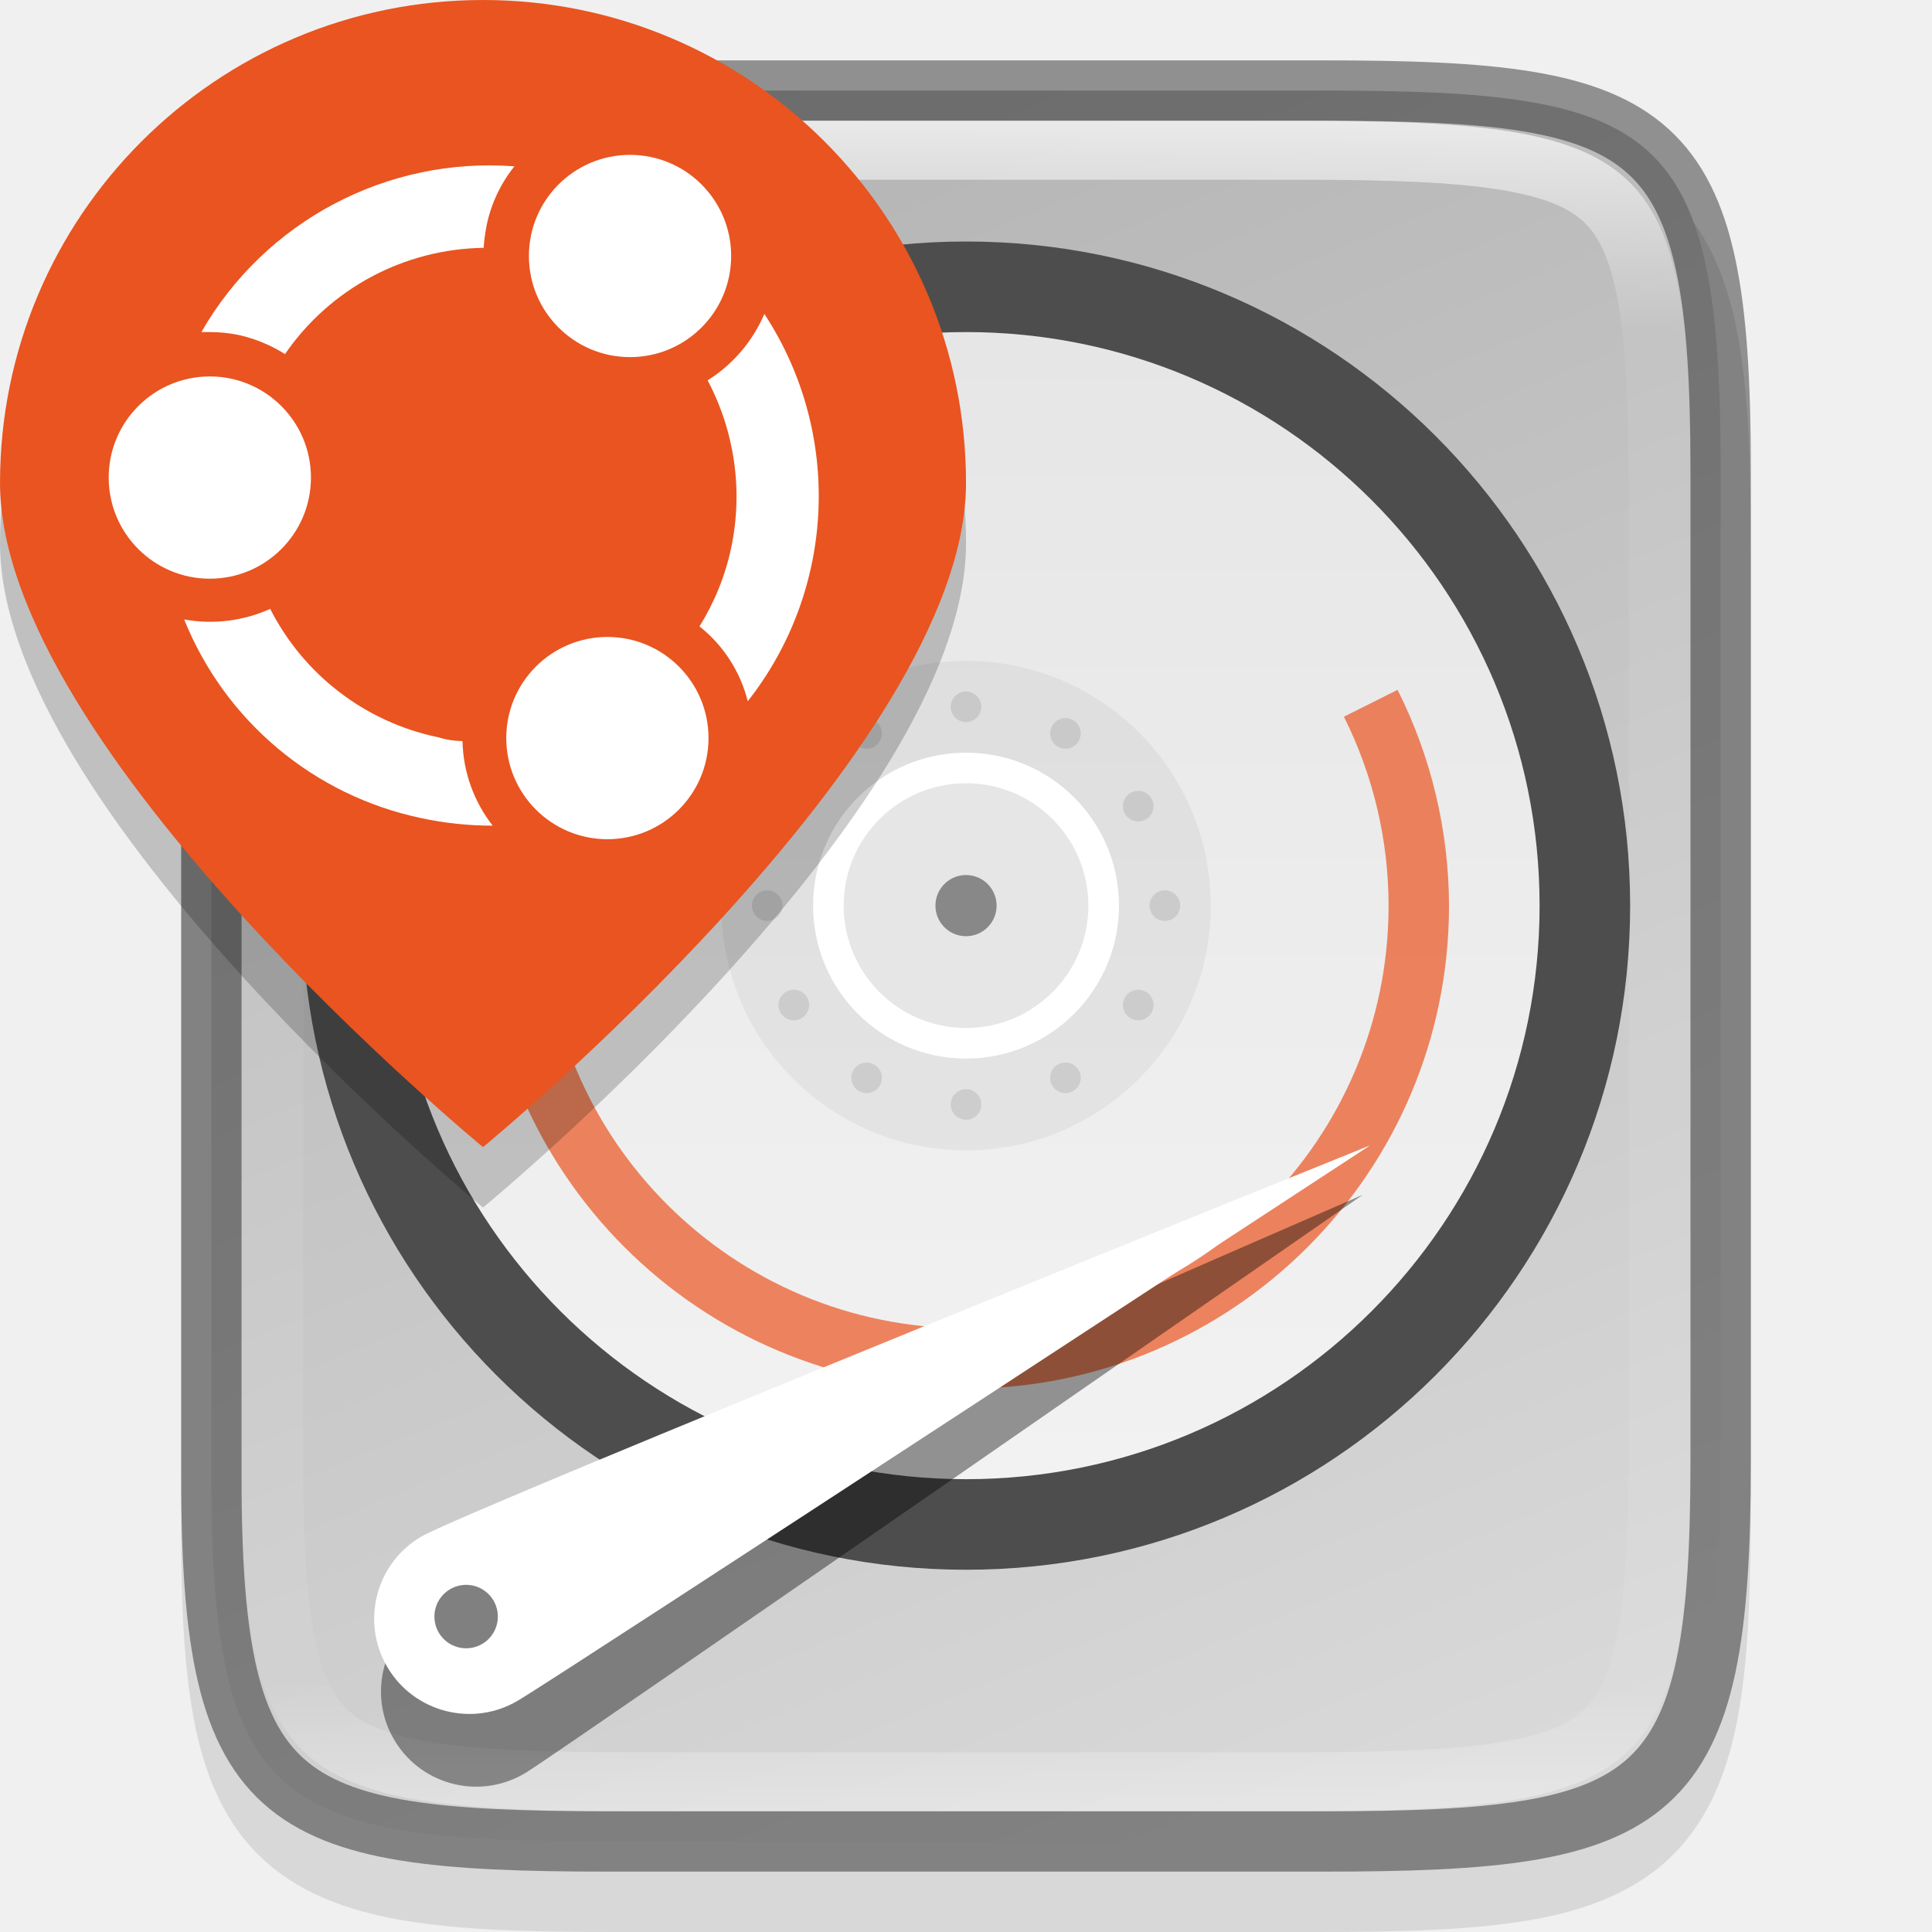
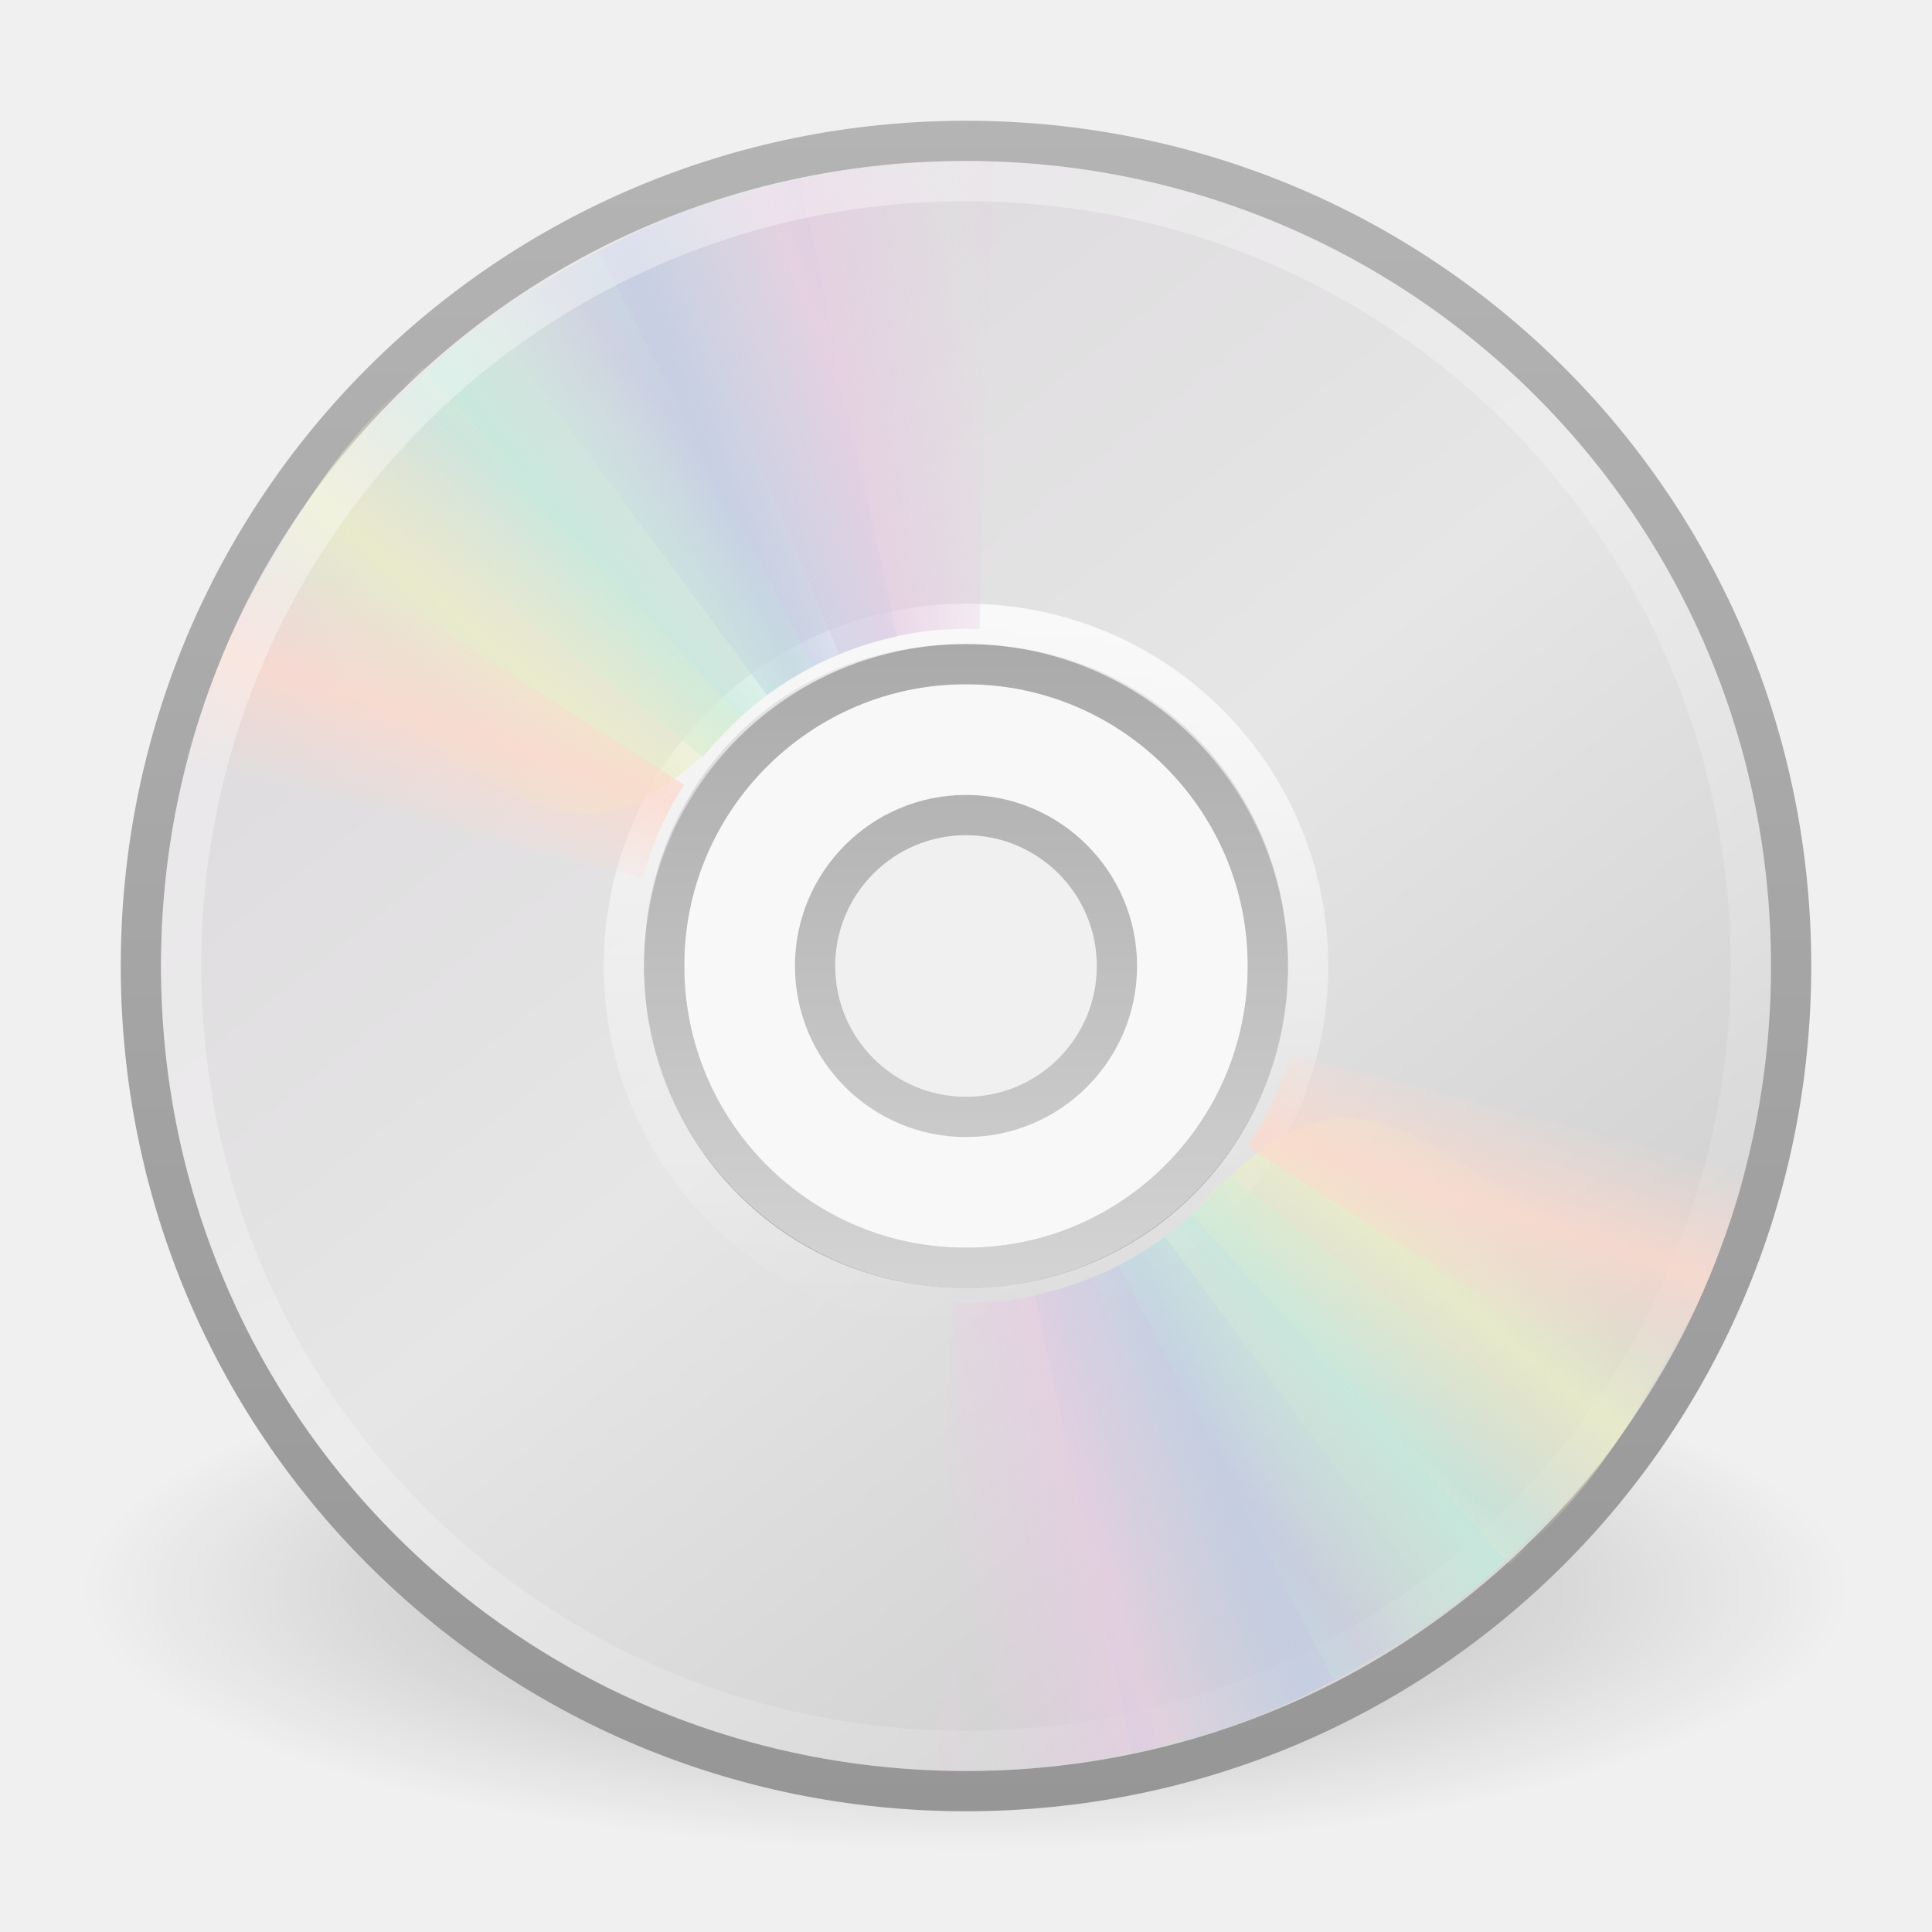
- <svg xmlns="http://www.w3.org/2000/svg" xmlns:xlink="http://www.w3.org/1999/xlink" width="32" height="32" id="svg11300" version="1.0" style="display:inline;enable-background:new">
-   <defs id="defs3">
-     <linearGradient id="linearGradient927">
-       <stop style="stop-color:#ffffff;stop-opacity:1;" offset="0" id="stop923" />
-       <stop id="stop933" offset="0.125" style="stop-color:#ffffff;stop-opacity:0.098" />
-       <stop id="stop931" offset="0.925" style="stop-color:#ffffff;stop-opacity:0.098" />
-       <stop style="stop-color:#ffffff;stop-opacity:0.498" offset="1" id="stop925" />
+ <svg xmlns="http://www.w3.org/2000/svg" xmlns:xlink="http://www.w3.org/1999/xlink" version="1.0" width="48" height="48" id="svg3367">
+   <defs id="defs3369">
+     <linearGradient id="linearGradient23419">
+       <stop id="stop23421" style="stop-color:#000000;stop-opacity:1" offset="0" />
+       <stop id="stop23423" style="stop-color:#000000;stop-opacity:0" offset="1" />
    </linearGradient>
-     <clipPath clipPathUnits="userSpaceOnUse" id="clipPath994">
-       <path style="color:#000000;display:inline;overflow:visible;visibility:visible;fill:#cdcdcd;fill-opacity:1;fill-rule:nonzero;stroke:none;stroke-width:2;stroke-miterlimit:4;stroke-dasharray:none;stroke-opacity:1;marker:none;enable-background:accumulate" d="m 335.731,62 c -8.824,0 -9.774,0.906 -9.73,9.748 v 12.252 12.252 c -0.043,8.842 0.906,9.748 9.73,9.748 h 16.539 c 8.824,0 9.73,-0.906 9.73,-9.748 v -12.252 -12.252 c 0,-8.842 -0.906,-9.748 -9.73,-9.748 z" id="path996" />
-     </clipPath>
-     <clipPath clipPathUnits="userSpaceOnUse" id="clipPath971">
-       <path style="color:#000000;display:inline;overflow:visible;visibility:visible;opacity:1;fill:#46a926;fill-opacity:1;fill-rule:nonzero;stroke:none;stroke-width:2;stroke-miterlimit:4;stroke-dasharray:none;stroke-opacity:1;marker:none;enable-background:accumulate" d="m 327.865,189 c -4.412,0 -4.887,0.453 -4.865,4.874 v 6.126 6.126 c -0.022,4.421 0.453,4.874 4.865,4.874 h 8.27 c 4.412,0 4.865,-0.453 4.865,-4.874 v -6.126 -6.126 c 0,-4.421 -0.453,-4.874 -4.865,-4.874 z" id="path973" />
-     </clipPath>
-     <clipPath clipPathUnits="userSpaceOnUse" id="clipPath983">
-       <path id="path985" d="m 325.096,237 c -2.808,0 -3.11,0.288 -3.096,3.102 v 3.898 3.898 c -0.014,2.813 0.288,3.102 3.096,3.102 h 5.808 c 2.808,0 3.096,-0.288 3.096,-3.102 v -3.898 -3.898 c 0,-2.813 -0.288,-3.102 -3.096,-3.102 z" style="color:#000000;display:inline;overflow:visible;visibility:visible;opacity:1;fill:#46a926;fill-opacity:1;fill-rule:nonzero;stroke:none;stroke-width:2;stroke-miterlimit:4;stroke-dasharray:none;stroke-opacity:1;marker:none;enable-background:accumulate" />
-     </clipPath>
-     <linearGradient xlink:href="#linearGradient927" id="linearGradient1004-8" x1="344" y1="62" x2="344" y2="106" gradientUnits="userSpaceOnUse" />
-     <clipPath clipPathUnits="userSpaceOnUse" id="clipPath994-1">
-       <path style="color:#000000;display:inline;overflow:visible;visibility:visible;fill:#cdcdcd;fill-opacity:1;fill-rule:nonzero;stroke:none;stroke-width:2;stroke-miterlimit:4;stroke-dasharray:none;stroke-opacity:1;marker:none;enable-background:accumulate" d="m 335.731,62 c -8.824,0 -9.774,0.906 -9.73,9.748 v 12.252 12.252 c -0.043,8.842 0.906,9.748 9.73,9.748 h 16.539 c 8.824,0 9.73,-0.906 9.73,-9.748 v -12.252 -12.252 c 0,-8.842 -0.906,-9.748 -9.73,-9.748 z" id="path996-8" />
-     </clipPath>
-     <linearGradient xlink:href="#linearGradient876" id="linearGradient3257" x1="330.075" y1="133.5" x2="341.926" y2="162.5" gradientUnits="userSpaceOnUse" />
-     <linearGradient id="linearGradient876">
-       <stop style="stop-color:#b3b3b3;stop-opacity:1" offset="0" id="stop872" />
-       <stop style="stop-color:#d9d9d9;stop-opacity:1" offset="1" id="stop874" />
+     <linearGradient id="linearGradient3772">
+       <stop id="stop3774" style="stop-color:#b4b4b4;stop-opacity:1" offset="0" />
+       <stop id="stop3776" style="stop-color:#969696;stop-opacity:1" offset="1" />
    </linearGradient>
-     <linearGradient id="linearGradient1392">
-       <stop style="stop-color:#e6e6e6;stop-opacity:1;" offset="0" id="stop1388" />
-       <stop style="stop-color:#f2f2f2;stop-opacity:1" offset="1" id="stop1390" />
+     <linearGradient x1="12.274" y1="32.416" x2="35.391" y2="14.203" id="linearGradient3263" gradientUnits="userSpaceOnUse">
+       <stop id="stop3265" style="stop-color:#dedbde;stop-opacity:1" offset="0" />
+       <stop id="stop3267" style="stop-color:#e6e6e6;stop-opacity:1" offset="0.5" />
+       <stop id="stop3269" style="stop-color:#d2d2d2;stop-opacity:1" offset="1" />
    </linearGradient>
-     <clipPath clipPathUnits="userSpaceOnUse" id="clipPath999">
-       <path style="color:#000000;display:inline;overflow:visible;visibility:visible;opacity:1;fill:#5d5d5d;fill-opacity:1;fill-rule:nonzero;stroke:none;stroke-width:3.826;stroke-linecap:butt;stroke-linejoin:round;stroke-miterlimit:4;stroke-dasharray:none;stroke-dashoffset:0;stroke-opacity:1;marker:none;enable-background:accumulate" d="m 152,68 c -48.601,0 -88,39.399 -88,88 0,48.601 39.399,88 88,88 48.601,0 88,-39.399 88,-88 0,-48.601 -39.399,-88 -88,-88 z" id="path1001" />
-     </clipPath>
-     <linearGradient xlink:href="#linearGradient1392" id="linearGradient2533" gradientUnits="userSpaceOnUse" gradientTransform="rotate(90,152,156)" x1="77" y1="156" x2="227" y2="156" />
+     <linearGradient id="linearGradient3428">
+       <stop id="stop3430" style="stop-color:#aaaaaa;stop-opacity:1" offset="0" />
+       <stop id="stop3432" style="stop-color:#d4d4d4;stop-opacity:1" offset="1" />
+     </linearGradient>
+     <linearGradient x1="10.609" y1="17.886" x2="9.73" y2="20.613" id="linearGradient3354" xlink:href="#linearGradient3519" gradientUnits="userSpaceOnUse" spreadMethod="reflect" />
+     <linearGradient x1="12.372" y1="16.188" x2="14.609" y2="13.462" id="linearGradient3352" xlink:href="#linearGradient3511" gradientUnits="userSpaceOnUse" spreadMethod="reflect" />
+     <linearGradient x1="14.085" y1="13.046" x2="16.994" y2="10.732" id="linearGradient3350" xlink:href="#linearGradient3503" gradientUnits="userSpaceOnUse" spreadMethod="reflect" />
+     <linearGradient x1="17.495" y1="11.2" x2="21.047" y2="9.796" id="linearGradient3348" xlink:href="#linearGradient3495" gradientUnits="userSpaceOnUse" spreadMethod="reflect" />
+     <linearGradient x1="20.58" y1="10.775" x2="24.274" y2="9.862" id="linearGradient3346" xlink:href="#linearGradient3487" gradientUnits="userSpaceOnUse" spreadMethod="reflect" />
+     <linearGradient id="linearGradient6036">
+       <stop id="stop6038" style="stop-color:#ffffff;stop-opacity:1" offset="0" />
+       <stop id="stop6040" style="stop-color:#ffffff;stop-opacity:0" offset="1" />
+     </linearGradient>
+     <linearGradient id="linearGradient3519">
+       <stop id="stop3521" style="stop-color:#fcd9cd;stop-opacity:1" offset="0" />
+       <stop id="stop3523" style="stop-color:#fcd9cd;stop-opacity:0" offset="1" />
+     </linearGradient>
+     <linearGradient x1="10.609" y1="17.886" x2="9.73" y2="20.613" id="linearGradient3319" xlink:href="#linearGradient3519" gradientUnits="userSpaceOnUse" spreadMethod="reflect" />
+     <linearGradient id="linearGradient3511">
+       <stop id="stop3513" style="stop-color:#ebeec7;stop-opacity:1" offset="0" />
+       <stop id="stop3515" style="stop-color:#ebeec7;stop-opacity:0" offset="1" />
+     </linearGradient>
+     <linearGradient x1="12.372" y1="16.188" x2="14.609" y2="13.462" id="linearGradient3317" xlink:href="#linearGradient3511" gradientUnits="userSpaceOnUse" spreadMethod="reflect" />
+     <linearGradient id="linearGradient3503">
+       <stop id="stop3505" style="stop-color:#c4ebdd;stop-opacity:1" offset="0" />
+       <stop id="stop3507" style="stop-color:#c4ebdd;stop-opacity:0" offset="1" />
+     </linearGradient>
+     <linearGradient x1="14.085" y1="13.046" x2="16.994" y2="10.732" id="linearGradient3315" xlink:href="#linearGradient3503" gradientUnits="userSpaceOnUse" spreadMethod="reflect" />
+     <linearGradient id="linearGradient3495">
+       <stop id="stop3497" style="stop-color:#c1cbe4;stop-opacity:1" offset="0" />
+       <stop id="stop3499" style="stop-color:#c1cbe4;stop-opacity:0" offset="1" />
+     </linearGradient>
+     <linearGradient x1="17.495" y1="11.2" x2="21.047" y2="9.796" id="linearGradient3313" xlink:href="#linearGradient3495" gradientUnits="userSpaceOnUse" spreadMethod="reflect" />
+     <linearGradient id="linearGradient3487">
+       <stop id="stop3489" style="stop-color:#e6cde2;stop-opacity:1" offset="0" />
+       <stop id="stop3491" style="stop-color:#e6cde2;stop-opacity:0" offset="1" />
+     </linearGradient>
+     <linearGradient x1="20.58" y1="10.775" x2="24.274" y2="9.862" id="linearGradient3311" xlink:href="#linearGradient3487" gradientUnits="userSpaceOnUse" spreadMethod="reflect" />
+     <linearGradient xlink:href="#linearGradient6036" id="linearGradient2453" gradientUnits="userSpaceOnUse" gradientTransform="matrix(0.9849664,0,0,0.9849663,1.902206e-2,-0.6241532)" x1="10.502" y1="3.61" x2="48.799" y2="54.698" />
+     <linearGradient xlink:href="#linearGradient6036" id="linearGradient2462" gradientUnits="userSpaceOnUse" gradientTransform="matrix(0.4293444,0,0,0.4293442,13.54675,13.26639)" x1="18.776" y1="4.038" x2="18.203" y2="45.962" />
+     <linearGradient xlink:href="#linearGradient3428" id="linearGradient2465" gradientUnits="userSpaceOnUse" gradientTransform="matrix(0.9375,0,0,0.9375,1.5,1.5)" x1="21.448" y1="15.5" x2="21.448" y2="32.509" />
+     <linearGradient xlink:href="#linearGradient3263" id="linearGradient2470" gradientUnits="userSpaceOnUse" gradientTransform="matrix(0,1.171439,-1.171439,0,51.06024,-4.11454)" x1="12.274" y1="32.416" x2="35.391" y2="14.203" />
+     <linearGradient xlink:href="#linearGradient3772" id="linearGradient2472" gradientUnits="userSpaceOnUse" gradientTransform="translate(50.26506,0)" x1="-21.916" y1="3" x2="-21.916" y2="45.033" />
+     <radialGradient xlink:href="#linearGradient23419" id="radialGradient2475" gradientUnits="userSpaceOnUse" gradientTransform="matrix(0.9722718,0,0,0.2872354,1.312499,27.54052)" cx="23.335" cy="41.636" fx="23.335" fy="41.636" r="22.627" />
  </defs>
-   <g style="display:inline" id="layer1" transform="translate(-319.9997,-132)">
-     <g style="display:inline" id="layer7" />
-     <g id="layer8" style="display:inline">
-       <path style="color:#000000;font-style:normal;font-variant:normal;font-weight:normal;font-stretch:normal;font-size:medium;line-height:normal;font-family:sans-serif;font-variant-ligatures:normal;font-variant-position:normal;font-variant-caps:normal;font-variant-numeric:normal;font-variant-alternates:normal;font-feature-settings:normal;text-indent:0;text-align:start;text-decoration:none;text-decoration-line:none;text-decoration-style:solid;text-decoration-color:#000000;letter-spacing:normal;word-spacing:normal;text-transform:none;writing-mode:lr-tb;direction:ltr;text-orientation:mixed;dominant-baseline:auto;baseline-shift:baseline;text-anchor:start;white-space:normal;shape-padding:0;clip-rule:nonzero;display:inline;overflow:visible;visibility:visible;opacity:0.1;isolation:auto;mix-blend-mode:normal;color-interpolation:sRGB;color-interpolation-filters:linearRGB;solid-color:#000000;solid-opacity:1;vector-effect:none;fill:#000000;fill-opacity:1;fill-rule:nonzero;stroke:none;stroke-width:2;stroke-linecap:butt;stroke-linejoin:miter;stroke-miterlimit:4;stroke-dasharray:none;stroke-dashoffset:0;stroke-opacity:1;marker:none;color-rendering:auto;image-rendering:auto;shape-rendering:auto;text-rendering:auto;enable-background:accumulate" d="m 330.193,134 c -1.421,0 -2.549,0.031 -3.506,0.191 -0.957,0.161 -1.791,0.473 -2.412,1.092 -0.621,0.619 -0.936,1.456 -1.096,2.414 -0.159,0.958 -0.187,2.087 -0.18,3.512 v 7.791 7.797 c -0.007,1.421 0.021,2.55 0.18,3.506 0.159,0.958 0.475,1.795 1.096,2.414 0.621,0.619 1.455,0.931 2.412,1.092 0.957,0.161 2.085,0.191 3.506,0.191 h 11.615 c 1.421,0 2.547,-0.031 3.502,-0.191 0.955,-0.161 1.788,-0.474 2.406,-1.094 0.618,-0.62 0.931,-1.454 1.092,-2.41 0.16,-0.957 0.191,-2.084 0.191,-3.508 v -7.797 -7.797 c 0,-1.424 -0.031,-2.551 -0.191,-3.508 -0.16,-0.957 -0.473,-1.791 -1.092,-2.41 -0.618,-0.62 -1.451,-0.933 -2.406,-1.094 -0.955,-0.161 -2.081,-0.191 -3.502,-0.191 z" id="path999" />
-       <path style="color:#000000;display:inline;overflow:visible;visibility:visible;fill:url(#linearGradient3257);fill-opacity:1;fill-rule:nonzero;stroke:none;stroke-width:1;marker:none;enable-background:accumulate" d="m 330.075,133.5 c -5.562,0 -6.604,0.584 -6.574,6.282 v 8.218 8.218 c -0.029,5.698 1.013,6.282 6.574,6.282 h 11.85 c 5.56,0 6.574,-0.584 6.574,-6.282 v -8.218 -8.218 c 0,-5.698 -1.014,-6.282 -6.574,-6.282 z" id="path964-7" />
-       <path style="color:#000000;display:inline;overflow:visible;visibility:visible;opacity:0.4;fill:none;fill-opacity:1;fill-rule:nonzero;stroke:#000000;stroke-width:1;stroke-miterlimit:4;stroke-dasharray:none;stroke-opacity:1;marker:none;enable-background:accumulate" d="m 330.075,133.5 c -5.562,0 -6.604,0.584 -6.574,6.282 v 8.218 8.218 c -0.029,5.698 1.013,6.282 6.574,6.282 h 11.85 c 5.56,0 6.574,-0.584 6.574,-6.282 v -8.218 -8.218 c 0,-5.698 -1.014,-6.282 -6.574,-6.282 z" id="path958-1" />
-       <path transform="matrix(0.6666418,0,0,0.6363636,106.6752,94.54545)" id="path990-8" d="m 335.731,62 c -8.824,0 -9.774,0.906 -9.73,9.748 v 12.252 12.252 c -0.043,8.842 0.906,9.748 9.73,9.748 h 16.539 c 8.824,0 9.73,-0.906 9.73,-9.748 v -12.252 -12.252 c 0,-8.842 -0.906,-9.748 -9.73,-9.748 z" style="color:#000000;display:inline;overflow:visible;visibility:visible;opacity:0.7;fill:none;fill-opacity:1;fill-rule:nonzero;stroke:url(#linearGradient1004-8);stroke-width:3.071;stroke-miterlimit:4;stroke-dasharray:none;stroke-opacity:1;marker:none;enable-background:accumulate" clip-path="url(#clipPath994-1)" />
-     </g>
-     <g id="layer6" style="display:inline">
-       <circle style="color:#000000;display:inline;overflow:visible;visibility:visible;opacity:1;fill:#4d4d4d;fill-opacity:1;fill-rule:nonzero;stroke:none;stroke-width:0.478;stroke-linecap:butt;stroke-linejoin:miter;stroke-miterlimit:4;stroke-dasharray:1.435, 1.435;stroke-dashoffset:0;stroke-opacity:1;marker:none;enable-background:accumulate" id="circle1535" cx="336" cy="147" r="11" />
-       <g style="display:inline;stroke-width:7.895;enable-background:new" transform="matrix(0.1266667,0,0,0.1266667,316.7468,127.24)" id="g1592">
-         <path id="path1556" d="m 152,231 c -41.421,0 -75,-33.579 -75,-75 0,-41.421 33.579,-75 75,-75 41.421,0 75,33.579 75,75 0,41.421 -33.579,75 -75,75 z" style="display:inline;opacity:1;fill:url(#linearGradient2533);fill-opacity:1;stroke:none;stroke-width:126.316;stroke-linecap:round;stroke-linejoin:round;stroke-miterlimit:4;stroke-dasharray:none;stroke-dashoffset:0;stroke-opacity:1;enable-background:new" />
-         <ellipse ry="32" rx="32" cy="156" cx="152" id="ellipse1558" style="display:inline;opacity:0.05;fill:#000000;fill-opacity:1;stroke:none;stroke-width:126.316;stroke-linecap:round;stroke-linejoin:round;stroke-miterlimit:4;stroke-dasharray:none;stroke-dashoffset:0;stroke-opacity:1;enable-background:new" />
-         <ellipse style="display:inline;opacity:1;fill:#ffffff;fill-opacity:1;stroke:none;stroke-width:126.316;stroke-linecap:round;stroke-linejoin:round;stroke-miterlimit:4;stroke-dasharray:none;stroke-dashoffset:0;stroke-opacity:1;enable-background:new" id="ellipse1560" cx="152" cy="156" rx="20" ry="20" />
-         <g style="opacity:0.1;fill:#000000;fill-opacity:1;stroke-width:7.895" id="g1586">
-           <circle style="opacity:1;fill:#000000;fill-opacity:1;stroke:none;stroke-width:126.316;stroke-linecap:round;stroke-linejoin:round;stroke-miterlimit:4;stroke-dasharray:none;stroke-dashoffset:0;stroke-opacity:1" id="circle1562" cx="53.636" cy="185.1" r="2" transform="rotate(-30)" />
-           <circle r="2" cy="237.1" cx="53.636" id="circle1564" style="opacity:1;fill:#000000;fill-opacity:1;stroke:none;stroke-width:126.316;stroke-linecap:round;stroke-linejoin:round;stroke-miterlimit:4;stroke-dasharray:none;stroke-dashoffset:0;stroke-opacity:1" transform="rotate(-30)" />
-           <circle r="2" cy="183.636" cx="-59.1" id="circle1566" style="opacity:1;fill:#000000;fill-opacity:1;stroke:none;stroke-width:126.316;stroke-linecap:round;stroke-linejoin:round;stroke-miterlimit:4;stroke-dasharray:none;stroke-dashoffset:0;stroke-opacity:1" transform="rotate(-60)" />
-           <circle style="opacity:1;fill:#000000;fill-opacity:1;stroke:none;stroke-width:126.316;stroke-linecap:round;stroke-linejoin:round;stroke-miterlimit:4;stroke-dasharray:none;stroke-dashoffset:0;stroke-opacity:1" id="circle1568" cx="-59.1" cy="235.636" r="2" transform="rotate(-60)" />
-           <circle style="opacity:1;fill:#000000;fill-opacity:1;stroke:none;stroke-width:126.316;stroke-linecap:round;stroke-linejoin:round;stroke-miterlimit:4;stroke-dasharray:none;stroke-dashoffset:0;stroke-opacity:1" id="circle1570" cx="-156" cy="126" r="2" transform="rotate(-90)" />
-           <circle r="2" cy="178" cx="-156" id="circle1572" style="opacity:1;fill:#000000;fill-opacity:1;stroke:none;stroke-width:126.316;stroke-linecap:round;stroke-linejoin:round;stroke-miterlimit:4;stroke-dasharray:none;stroke-dashoffset:0;stroke-opacity:1" transform="rotate(-90)" />
-           <circle r="2" cy="27.636" cx="-211.1" id="circle1574" style="opacity:1;fill:#000000;fill-opacity:1;stroke:none;stroke-width:126.316;stroke-linecap:round;stroke-linejoin:round;stroke-miterlimit:4;stroke-dasharray:none;stroke-dashoffset:0;stroke-opacity:1" transform="rotate(-120)" />
-           <circle style="opacity:1;fill:#000000;fill-opacity:1;stroke:none;stroke-width:126.316;stroke-linecap:round;stroke-linejoin:round;stroke-miterlimit:4;stroke-dasharray:none;stroke-dashoffset:0;stroke-opacity:1" id="circle1576" cx="-211.1" cy="79.636" r="2" transform="rotate(-120)" />
-           <circle transform="rotate(-150,152,156)" r="2" cy="130" cx="152" id="circle1578" style="display:inline;opacity:1;fill:#000000;fill-opacity:1;stroke:none;stroke-width:126.316;stroke-linecap:round;stroke-linejoin:round;stroke-miterlimit:4;stroke-dasharray:none;stroke-dashoffset:0;stroke-opacity:1;enable-background:new" />
-           <circle transform="rotate(-150,152,156)" style="display:inline;opacity:1;fill:#000000;fill-opacity:1;stroke:none;stroke-width:126.316;stroke-linecap:round;stroke-linejoin:round;stroke-miterlimit:4;stroke-dasharray:none;stroke-dashoffset:0;stroke-opacity:1;enable-background:new" id="circle1580" cx="152" cy="182" r="2" />
-           <circle r="2" cy="-182" cx="-152" id="circle1582" style="opacity:1;fill:#000000;fill-opacity:1;stroke:none;stroke-width:126.316;stroke-linecap:round;stroke-linejoin:round;stroke-miterlimit:4;stroke-dasharray:none;stroke-dashoffset:0;stroke-opacity:1" transform="scale(-1)" />
-           <circle style="opacity:1;fill:#000000;fill-opacity:1;stroke:none;stroke-width:126.316;stroke-linecap:round;stroke-linejoin:round;stroke-miterlimit:4;stroke-dasharray:none;stroke-dashoffset:0;stroke-opacity:1" id="circle1584" cx="-152" cy="-130" r="2" transform="scale(-1)" />
-         </g>
-         <ellipse ry="16" rx="16" cy="156" cx="152" id="ellipse1588" style="display:inline;opacity:0.1;fill:#000000;fill-opacity:1;stroke:none;stroke-width:126.316;stroke-linecap:round;stroke-linejoin:round;stroke-miterlimit:4;stroke-dasharray:none;stroke-dashoffset:0;stroke-opacity:1;enable-background:new" />
-         <ellipse ry="4" rx="4" cy="156" cx="152" id="ellipse1590" style="display:inline;opacity:1;fill:#888888;fill-opacity:1;stroke:none;stroke-width:126.316;stroke-linecap:round;stroke-linejoin:round;stroke-miterlimit:4;stroke-dasharray:none;stroke-dashoffset:0;stroke-opacity:1;enable-background:new" />
-       </g>
-       <path style="opacity:0.7;fill:#e95420;fill-opacity:1;stroke:none;stroke-width:0.25;stroke-linecap:round;stroke-linejoin:round;stroke-miterlimit:4;stroke-dasharray:none;stroke-opacity:1" d="m 333.898,139.291 a 8,8 0 0 0 -5.898,7.709 8,8 0 0 0 8,8 8,8 0 0 0 8,-8 8,8 0 0 0 -0.852,-3.574 l -0.889,0.445 a 7,7 0 0 1 0.74,3.129 7,7 0 0 1 -7,7 7,7 0 0 1 -7,-7 7,7 0 0 1 5.158,-6.752 z" id="path3306" />
-       <g style="display:inline;opacity:0.4;fill:#000000;fill-opacity:1;stroke-width:7.611;enable-background:new" transform="matrix(0.1241197,-0.04308758,0.04308758,0.1241197,286.7953,145.9591)" id="g1745">
-         <path style="display:inline;opacity:1;fill:#000000;fill-opacity:1;stroke:none;stroke-width:121.779;stroke-linecap:round;stroke-linejoin:round;stroke-miterlimit:4;stroke-dasharray:none;stroke-dashoffset:0;stroke-opacity:1;enable-background:new" d="m 386.493,181.142 c 0,0 -116.965,32.7 -123.422,34.191 -6.458,1.491 -12.901,-2.536 -14.392,-8.993 -1.491,-6.458 2.536,-12.901 8.993,-14.392 6.458,-1.491 128.82,-10.806 128.82,-10.806 z" id="path1741" />
-         <circle style="display:inline;opacity:1;fill:#000000;fill-opacity:1;stroke:none;stroke-width:121.779;stroke-linecap:round;stroke-linejoin:round;stroke-miterlimit:4;stroke-dasharray:none;stroke-dashoffset:0;stroke-opacity:1;enable-background:new" id="circle1743" cx="265.247" cy="191.084" r="4" />
-       </g>
-       <g id="g1721" transform="matrix(0.1312702,-0.00551051,0.00551051,0.1312702,291.8483,134.1537)" style="display:inline;stroke-width:7.611;enable-background:new">
-         <path id="path1717" d="m 381.285,144.114 c 0,0 -104.445,62.299 -110.284,65.436 -5.838,3.136 -13.114,0.946 -16.25,-4.892 -3.136,-5.838 -0.946,-13.114 4.892,-16.25 5.838,-3.136 121.642,-44.293 121.642,-44.293 z" style="display:inline;opacity:1;fill:#ffffff;fill-opacity:1;stroke:none;stroke-width:121.779;stroke-linecap:round;stroke-linejoin:round;stroke-miterlimit:4;stroke-dasharray:none;stroke-dashoffset:0;stroke-opacity:1;enable-background:new" />
-         <circle r="4" cy="198.687" cx="264.928" id="circle1719" style="display:inline;opacity:1;fill:#808080;fill-opacity:1;stroke:none;stroke-width:121.779;stroke-linecap:round;stroke-linejoin:round;stroke-miterlimit:4;stroke-dasharray:none;stroke-dashoffset:0;stroke-opacity:1;enable-background:new" />
-       </g>
-       <path id="path2-3-7-9" d="m 336,141 c 0,4.418 -8,11 -8,11 0,0 -8,-6.582 -8,-11 0,-4.418 3.582,-8 8,-8 4.418,0 8,3.582 8,8 z" style="display:inline;opacity:0.2;fill:#000000;fill-opacity:1;stroke:none;stroke-width:0.057;stroke-miterlimit:4;stroke-dasharray:none;stroke-opacity:1;enable-background:new" />
-       <path id="path2-3-7" d="m 336,140 c 0,4.418 -8,11 -8,11 0,0 -8,-6.582 -8,-11 0,-4.418 3.582,-8 8,-8 4.418,0 8,3.582 8,8 z" style="display:inline;fill:#e95420;fill-opacity:1;stroke:none;stroke-width:0.057;stroke-miterlimit:4;stroke-dasharray:none;stroke-opacity:1;enable-background:new" />
-       <g id="g2077">
-         <circle class="cls-2" cx="323.475" cy="139.91" r="1.675" id="circle8-3" style="fill:#ffffff;stroke-width:1" />
-         <circle class="cls-2" cx="330.435" cy="136.24" r="1.675" id="circle10-6" style="fill:#ffffff;stroke-width:1" />
-         <path class="cls-2" d="m 327.25,144.21 a 4.04,4.04 0 0 1 -2.775,-2.125 2.415,2.415 0 0 1 -1.425,0.175 5.435,5.435 0 0 0 3.925,3.29 5.5,5.5 0 0 0 1.185,0.125 2.355,2.355 0 0 1 -0.5,-1.4 1.445,1.445 0 0 1 -0.41,-0.065 z" id="path12-7" style="fill:#ffffff;stroke-width:1" />
-         <circle class="cls-2" cx="330.06" cy="144.225" r="1.675" id="circle14-5" style="fill:#ffffff;stroke-width:1" />
-         <path class="cls-2" d="m 332.385,143.615 a 5.5,5.5 0 0 0 0.275,-6.415 2.425,2.425 0 0 1 -0.94,1.1 4.11,4.11 0 0 1 0.39,2.775 4.04,4.04 0 0 1 -0.525,1.3 2.29,2.29 0 0 1 0.8,1.24 z" id="path16-3" style="fill:#ffffff;stroke-width:1" />
-         <path class="cls-2" d="m 323.335,137.5 h 0.125 a 2.325,2.325 0 0 1 0.5,0.05 2.42,2.42 0 0 1 0.76,0.315 4.06,4.06 0 0 1 3.29,-1.76 3.21,3.21 0 0 1 0.05,-0.375 2.315,2.315 0 0 1 0.46,-0.975 5.5,5.5 0 0 0 -5.185,2.745 z" id="path18-5" style="fill:#ffffff;stroke-width:1" />
-       </g>
-     </g>
+   <path style="opacity:0.3;fill:url(#radialGradient2475);fill-opacity:1;fill-rule:evenodd;stroke:none;stroke-width:2;marker:none;visibility:visible;display:inline;overflow:visible" id="path23417" d="M 46,39.5 C 46.001,43.09 36.151,46 24,46 C 11.849,46 1.999,43.09 2,39.5 C 1.999,35.91 11.849,33 24,33 C 36.151,33 46.001,35.91 46,39.5 L 46,39.5 z" />
+   <path style="fill:url(#linearGradient2470);fill-rule:nonzero;stroke:url(#linearGradient2472);stroke-width:1;stroke-miterlimit:4;stroke-opacity:1" id="path2781" d="M 44.5,24 C 44.5,12.637 35.363,3.5 24,3.5 C 12.637,3.5 3.5,12.637 3.5,24 C 3.5,35.363 12.637,44.5 24,44.5 C 35.363,44.5 44.5,35.363 44.5,24 z M 31.5,24 C 31.5,28.128 28.211,31.5 24,31.5 C 19.707,31.5 16.5,28.045 16.5,24 C 16.5,19.873 19.541,16.5 24,16.5 C 28.459,16.5 31.5,19.954 31.5,24 z" />
+   <path style="opacity:0.5;fill:#ffffff;fill-opacity:1;fill-rule:nonzero;stroke:none;stroke-width:1;marker:none;visibility:visible;display:inline;overflow:visible;enable-background:accumulate" id="path2474" d="M 24,16 C 19.584,16 16,19.584 16,24 C 16,28.416 19.584,32 24,32 C 28.416,32 32,28.416 32,24 C 32,19.584 28.416,16 24,16 z M 24,20 C 26.208,20 28,21.792 28,24 C 28,26.208 26.208,28 24,28 C 21.792,28 20,26.208 20,24 C 20,21.792 21.792,20 24,20 z" />
+   <path style="fill:none;stroke:url(#linearGradient2465);stroke-width:1;stroke-linecap:butt;stroke-linejoin:round;marker:none;stroke-miterlimit:4;stroke-dasharray:none;stroke-dashoffset:0;stroke-opacity:1;visibility:visible;display:inline;overflow:visible;enable-background:accumulate" id="path3418" d="M 24,16.5 C 19.86,16.5 16.5,19.86 16.5,24 C 16.5,28.14 19.86,31.5 24,31.5 C 28.14,31.5 31.5,28.14 31.5,24 C 31.5,19.86 28.14,16.5 24,16.5 z M 24,20.25 C 26.07,20.25 27.75,21.93 27.75,24 C 27.75,26.07 26.07,27.75 24,27.75 C 21.93,27.75 20.25,26.07 20.25,24 C 20.25,21.93 21.93,20.25 24,20.25 z" />
+   <path style="opacity:0.8;fill:none;stroke:url(#linearGradient2462);stroke-width:1;stroke-miterlimit:4;stroke-opacity:1" id="path3281" d="M 24,15.5 C 19.289,15.5 15.5,19.289 15.5,24 C 15.5,28.711 19.289,32.5 24,32.5 C 28.711,32.5 32.5,28.711 32.5,24 C 32.5,19.289 28.711,15.5 24,15.5 L 24,15.5 L 24,15.5 L 24,15.5 z" />
+   <g id="g3527">
+     <path style="opacity:0.8;fill:url(#linearGradient3346);fill-opacity:1;fill-rule:nonzero;stroke:none" id="path3296" transform="matrix(0.9996011,2.824295e-2,-2.824295e-2,0.9996011,0.6924114,-0.6708346)" d="M 15.857,5.731 L 20.625,16.344 C 21.66,15.885 22.795,15.625 24,15.625 C 24.032,15.625 24.062,15.625 24.094,15.625 L 24.108,4.005 C 21.166,3.934 18.565,4.662 15.857,5.731 L 15.857,5.731 z" />
+     <path style="opacity:0.8;fill:url(#linearGradient3348);fill-opacity:1;fill-rule:nonzero;stroke:none" id="path3308" d="M 12.121,7.906 L 19.052,17.266 C 19.966,16.596 21.018,16.099 22.195,15.841 C 22.226,15.834 22.255,15.827 22.287,15.821 L 19.857,4.426 C 16.968,4.988 14.538,6.282 12.121,7.906 L 12.121,7.906 z" />
+     <path style="opacity:0.8;fill:url(#linearGradient3350);fill-opacity:1;fill-rule:nonzero;stroke:none" id="path3310" d="M 8.252,11.647 L 17.466,18.802 C 18.175,17.919 19.063,17.166 20.133,16.612 C 20.161,16.598 20.187,16.584 20.216,16.569 L 14.866,6.251 C 12.221,7.541 10.166,9.452 8.252,11.647 z" />
+     <path style="opacity:0.8;fill:url(#linearGradient3352);fill-opacity:1;fill-rule:nonzero;stroke:none" id="path3312" d="M 5.633,16.074 C 12.808,18.316 13.483,23.105 18.41,17.828 L 10.5,9.132 C 8.279,11.063 6.913,13.459 5.633,16.074 z" />
+     <path style="opacity:0.8;fill:url(#linearGradient3354);fill-opacity:1;fill-rule:nonzero;stroke:none" id="path3314" d="M 7.155,13.193 C 5.972,14.945 5.248,16.83 4.63,18.837 L 15.969,21.812 C 16.184,21.049 16.487,20.298 16.938,19.594 C 16.955,19.567 16.982,19.527 17,19.5 L 7.155,13.193 z" />
+   </g>
+   <path style="opacity:0.4;fill:none;stroke:url(#linearGradient2453);stroke-width:1;stroke-miterlimit:4;stroke-opacity:1" id="path3272" d="M 24,4.5 C 13.191,4.5 4.5,13.191 4.5,24 C 4.5,34.809 13.191,43.5 24,43.5 C 34.809,43.5 43.5,34.809 43.5,24 C 43.5,13.191 34.809,4.5 24,4.5 L 24,4.5 L 24,4.5 z" />
+   <g id="g3297" transform="matrix(-1,0,0,-1,48,47.99083)">
+     <path style="opacity:0.8;fill:url(#linearGradient3311);fill-opacity:1;fill-rule:nonzero;stroke:none" id="path3299" transform="matrix(0.9996011,2.824295e-2,-2.824295e-2,0.9996011,0.6924114,-0.6708346)" d="M 15.857,5.731 L 20.625,16.344 C 21.66,15.885 22.795,15.625 24,15.625 C 24.032,15.625 24.062,15.625 24.094,15.625 L 24.108,4.005 C 21.166,3.934 18.565,4.662 15.857,5.731 L 15.857,5.731 z" />
+     <path style="opacity:0.8;fill:url(#linearGradient3313);fill-opacity:1;fill-rule:nonzero;stroke:none" id="path3301" d="M 12.121,7.906 L 19.052,17.266 C 19.966,16.596 21.018,16.099 22.195,15.841 C 22.226,15.834 22.255,15.827 22.287,15.821 L 19.857,4.426 C 16.968,4.988 14.538,6.282 12.121,7.906 L 12.121,7.906 z" />
+     <path style="opacity:0.8;fill:url(#linearGradient3315);fill-opacity:1;fill-rule:nonzero;stroke:none" id="path3303" d="M 8.252,11.647 L 17.466,18.802 C 18.175,17.919 19.063,17.166 20.133,16.612 C 20.161,16.598 20.187,16.584 20.216,16.569 L 14.866,6.251 C 12.221,7.541 10.166,9.452 8.252,11.647 z" />
+     <path style="opacity:0.8;fill:url(#linearGradient3317);fill-opacity:1;fill-rule:nonzero;stroke:none" id="path3305" d="M 5.633,16.074 C 12.808,18.316 13.483,23.105 18.41,17.828 L 10.5,9.132 C 8.279,11.063 6.913,13.459 5.633,16.074 z" />
+     <path style="opacity:0.8;fill:url(#linearGradient3319);fill-opacity:1;fill-rule:nonzero;stroke:none" id="path3307" d="M 7.155,13.193 C 5.972,14.945 5.248,16.83 4.63,18.837 L 15.969,21.812 C 16.184,21.049 16.487,20.298 16.938,19.594 C 16.955,19.567 16.982,19.527 17,19.5 L 7.155,13.193 z" />
  </g>
</svg>
